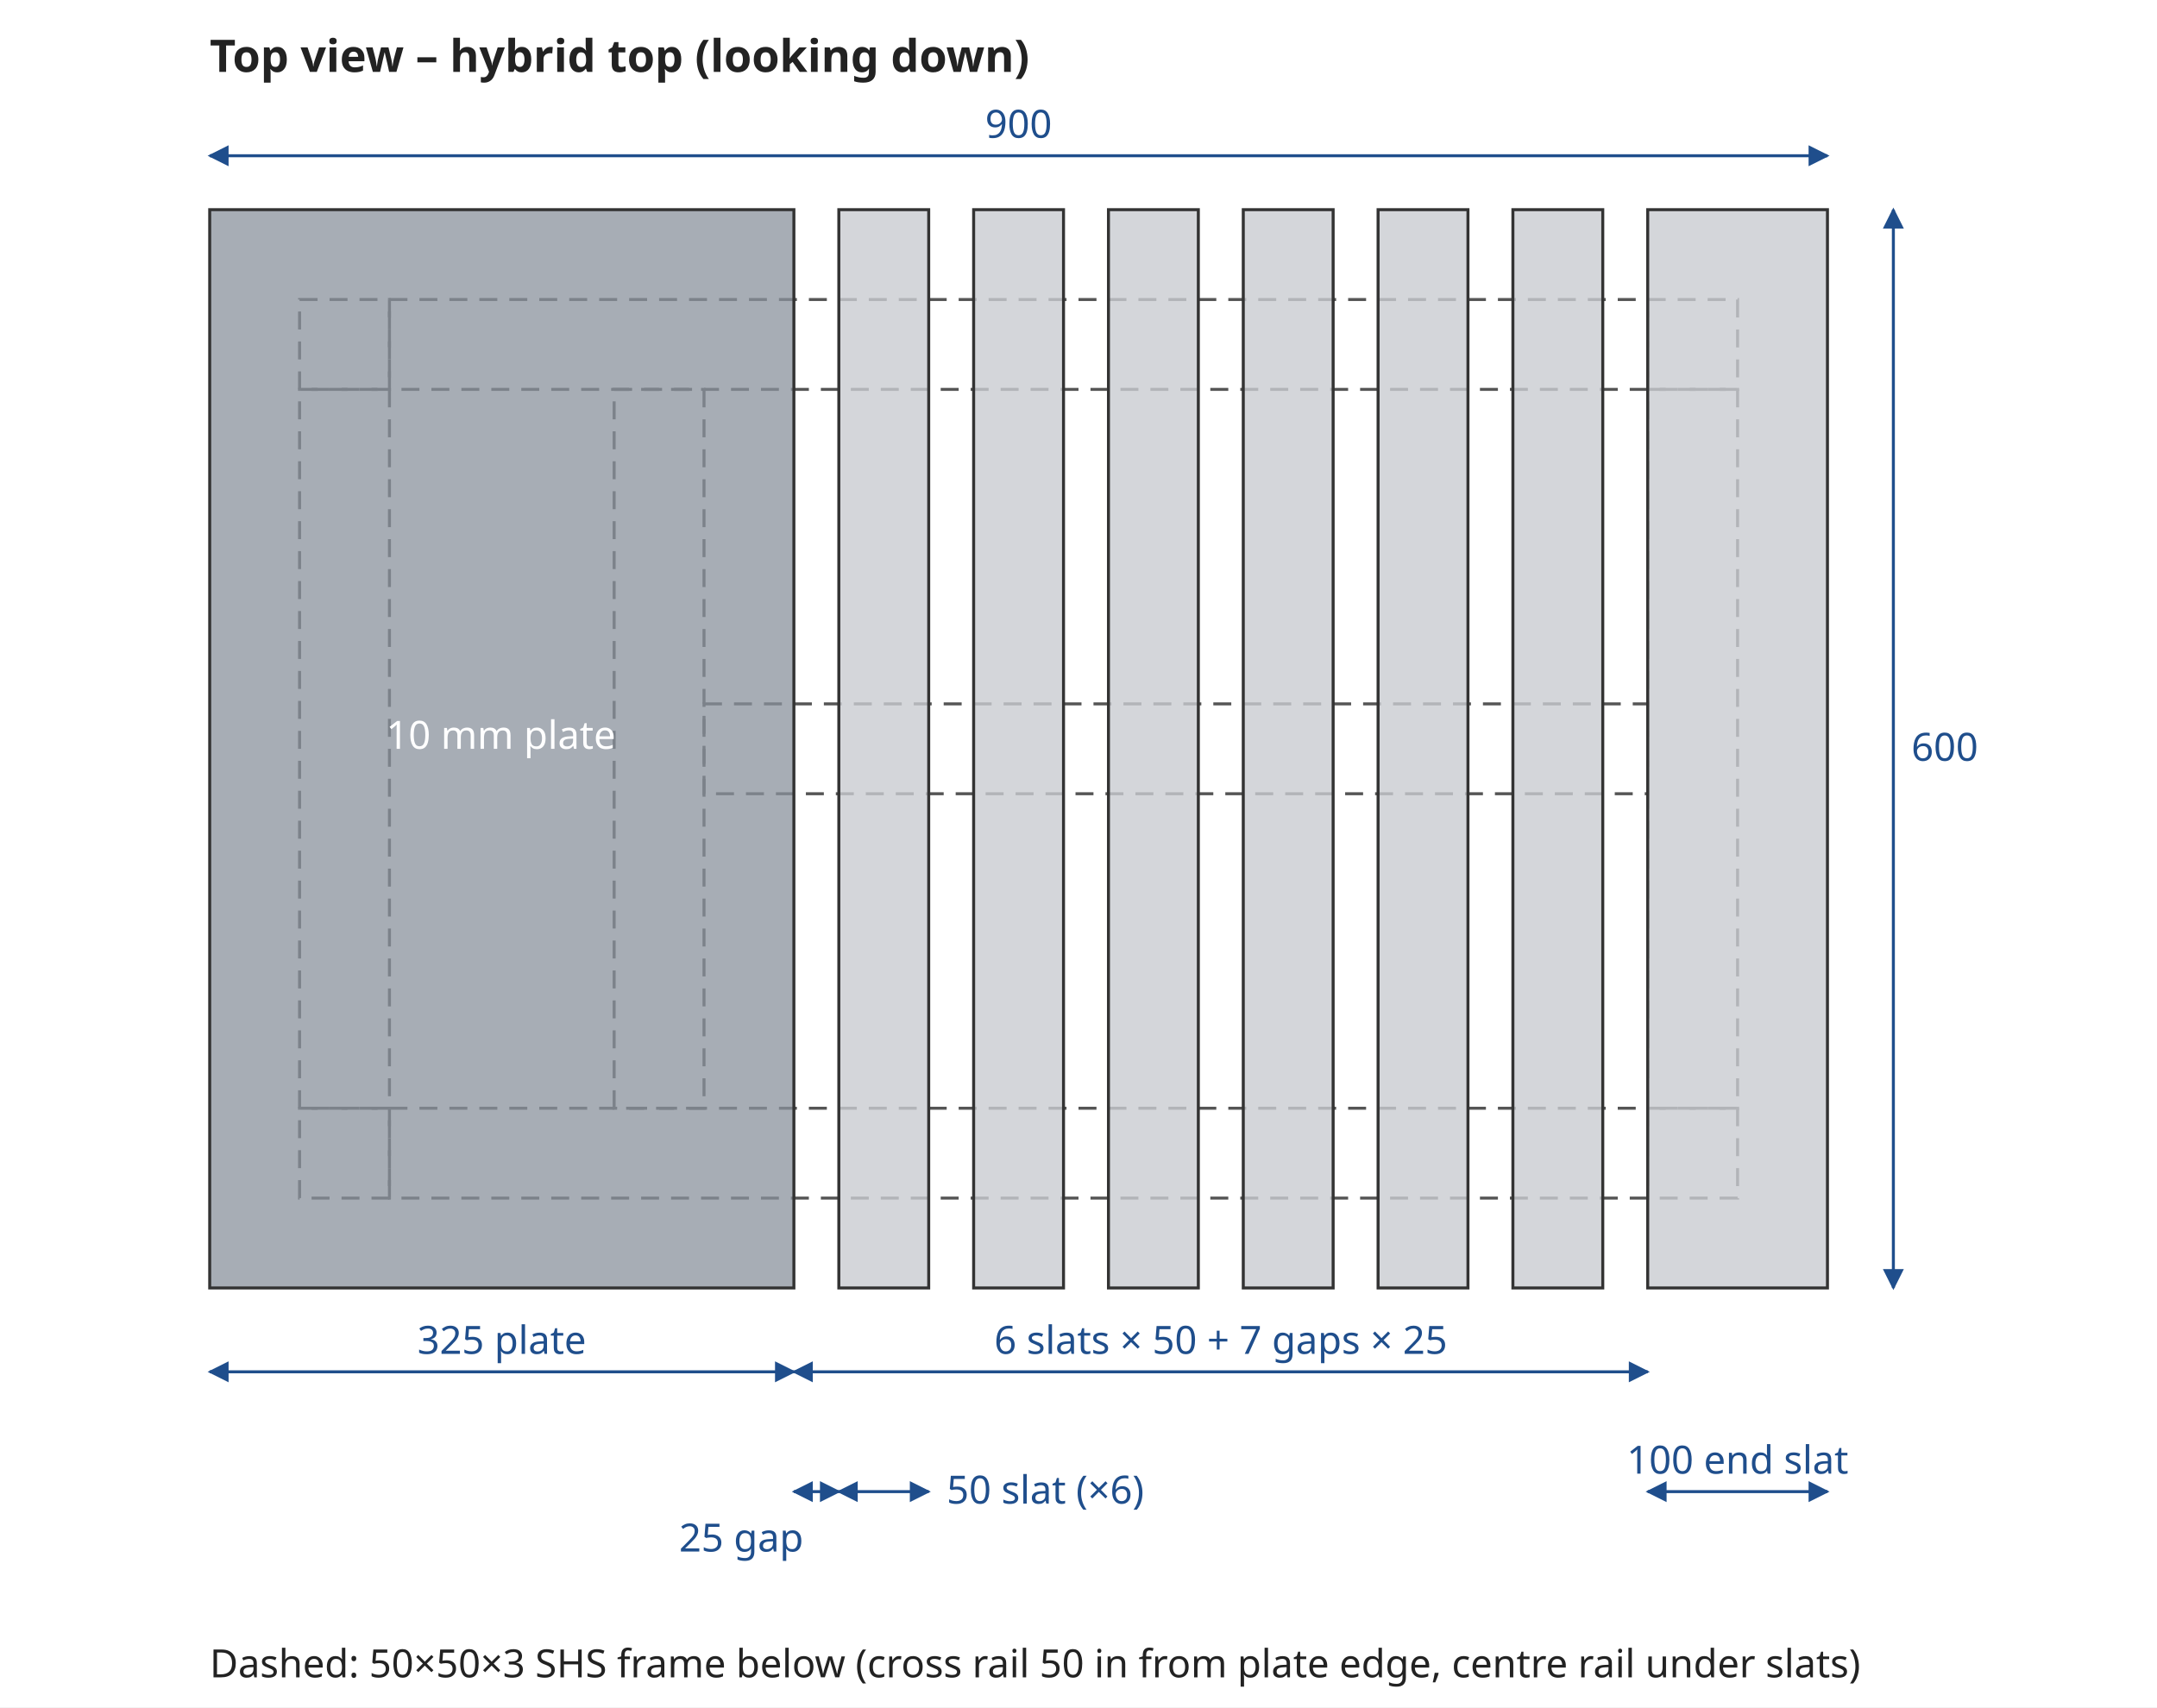
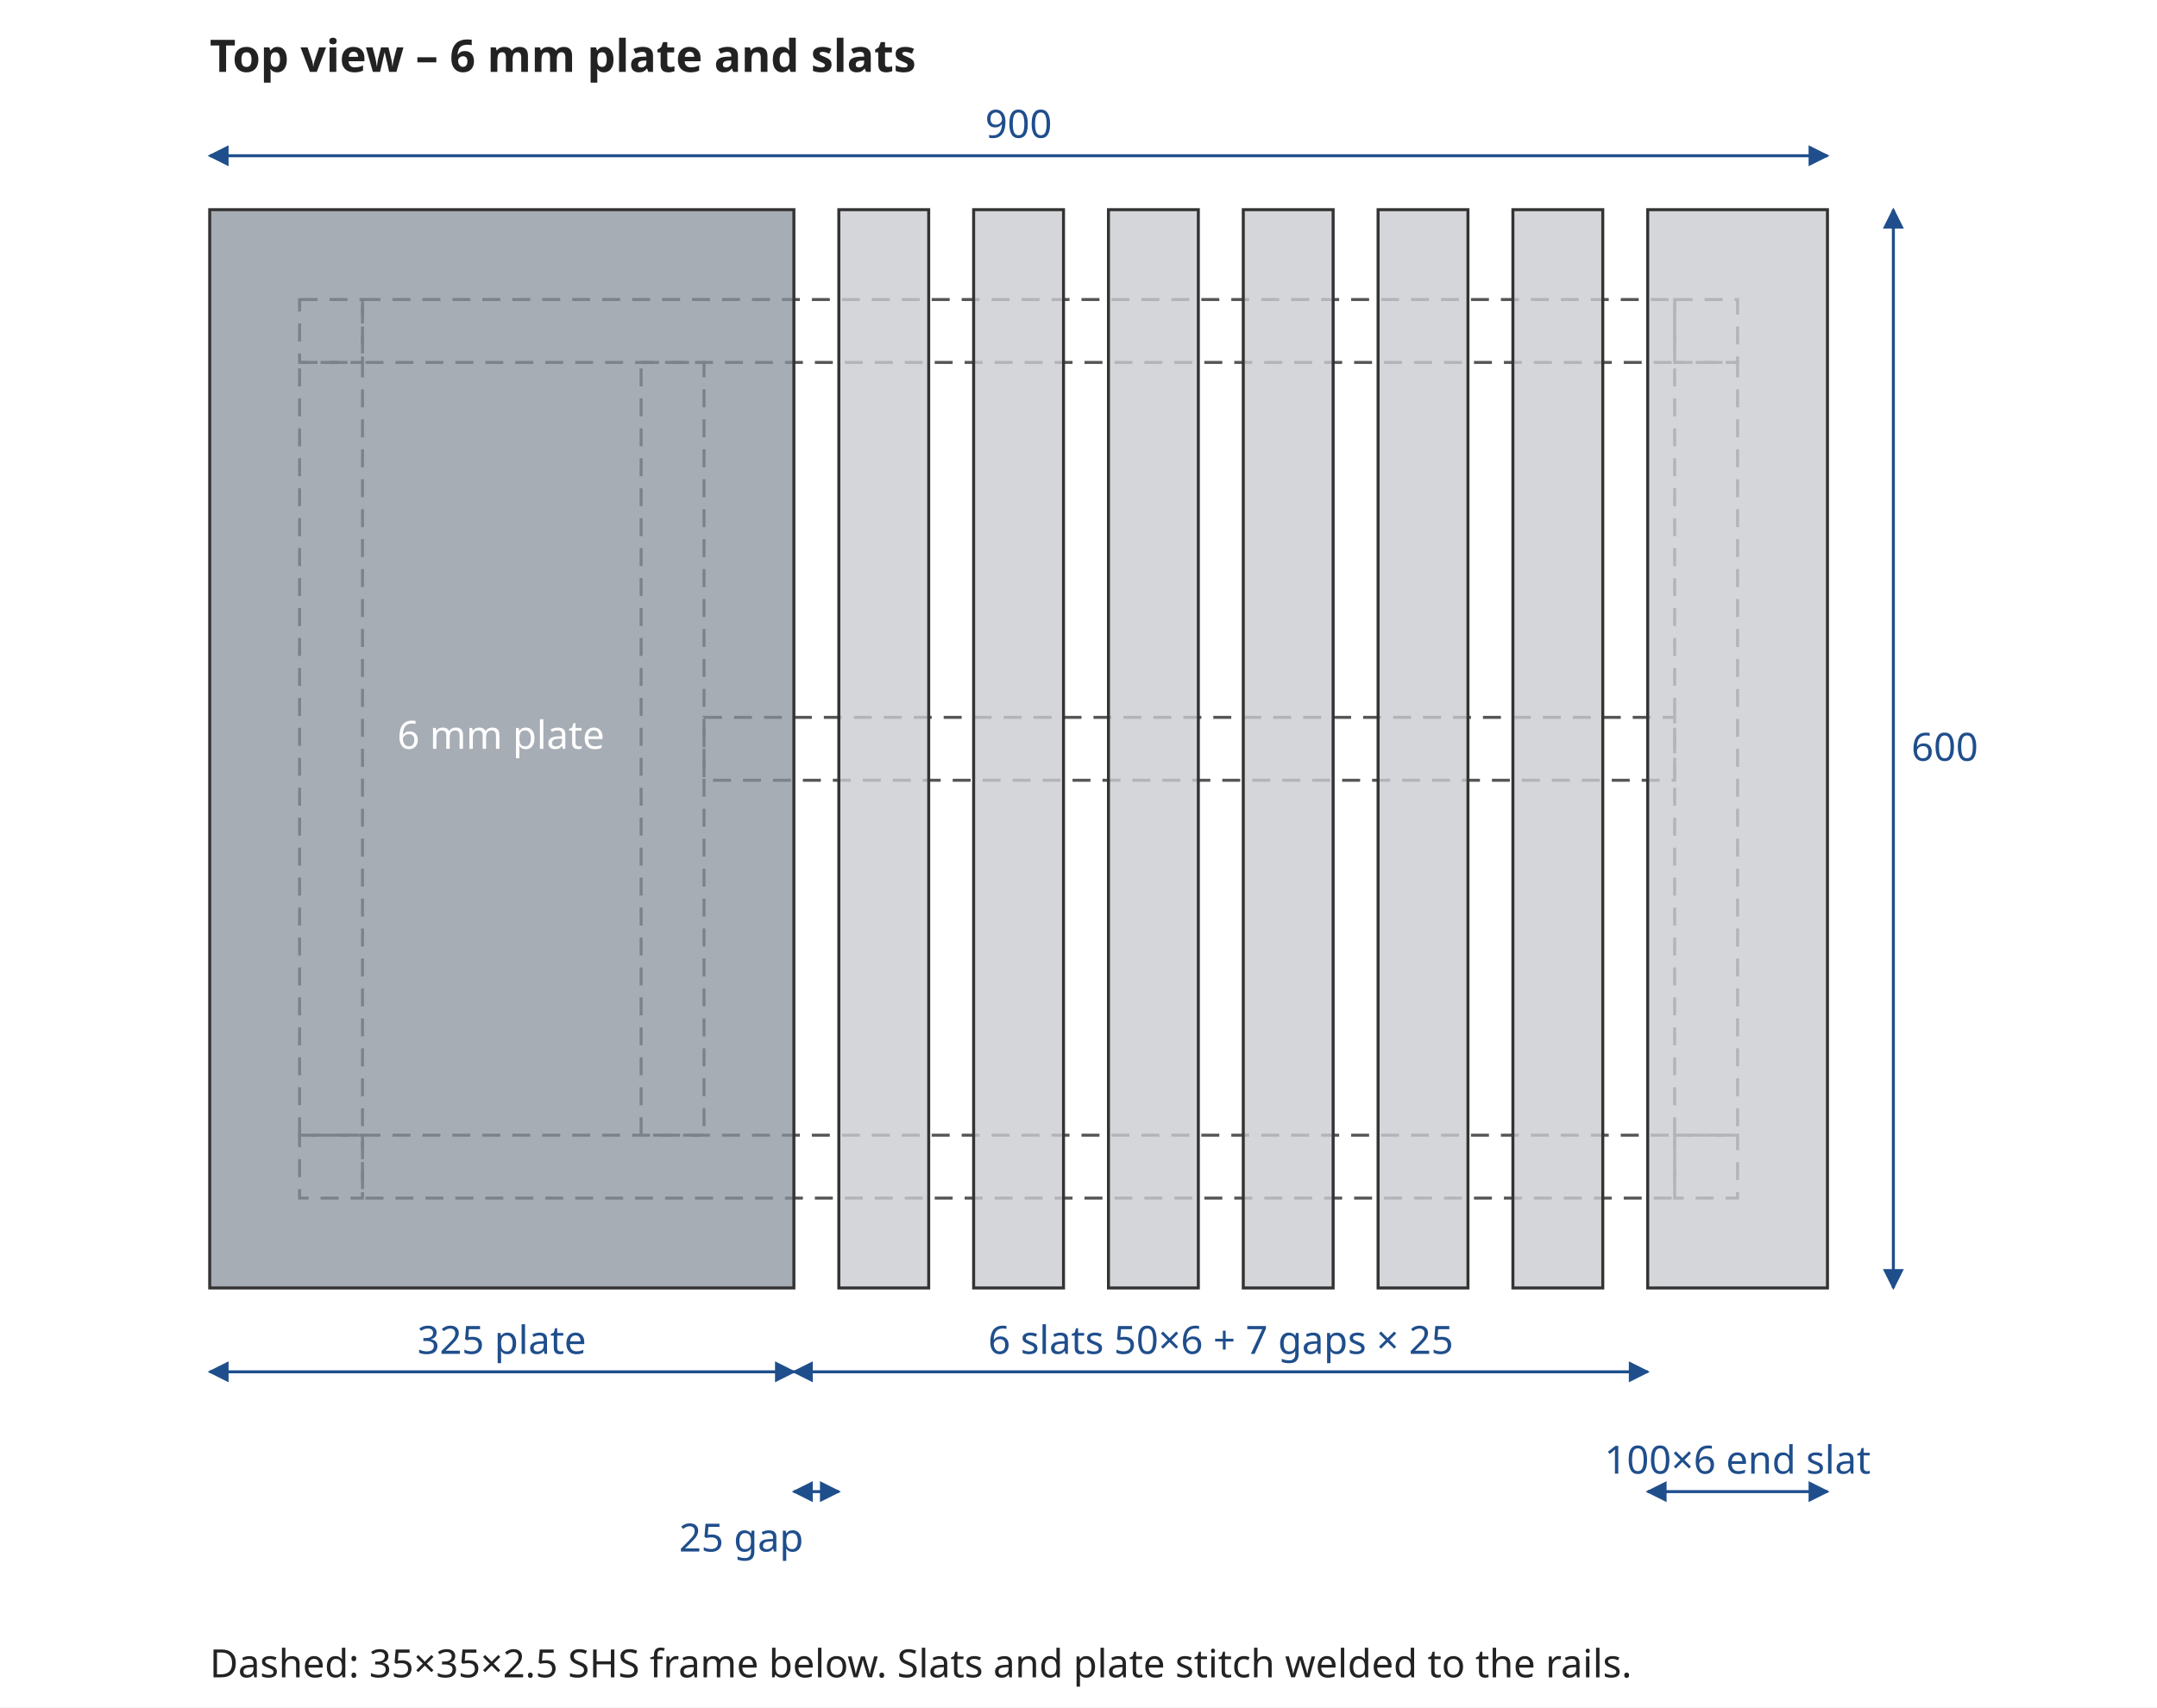
<svg xmlns="http://www.w3.org/2000/svg" width="720.0" height="570.0" viewBox="0 0 720.0 570.0">
  <style>
.bg{fill:#ffffff}.st{fill:#c9ccd1;stroke:#333;stroke-width:1}
.pl{fill:#8a929c;stroke:#333;stroke-width:1}.hid{fill:none;stroke:#555;stroke-width:1;stroke-dasharray:6 4}
.dim{stroke:#1f4e8c;stroke-width:1;fill:none}.t{font:13px sans-serif;fill:#1f4e8c}
.lbl{font:13px sans-serif;fill:#222}.h{font:bold 15px sans-serif;fill:#222}
+ .mesh{fill:none;stroke:#6b7a8a;stroke-width:1.5;stroke-dasharray:2 2}
</style>
  <defs>
    <marker id="a" viewBox="0 0 10 10" refX="9" refY="5" markerWidth="7" markerHeight="7" orient="auto-start-reverse">
      <path d="M0 0L10 5L0 10z" fill="#1f4e8c" />
    </marker>
  </defs>
  <rect class="bg" width="720.0" height="570.0" />
-   <text class="h" x="70" y="24">Top view – hybrid top (looking down)</text>
-   <rect class="hid" x="100.0" y="100.0" width="30.0" height="30.0" />
-   <rect class="hid" x="550.0" y="100.0" width="30.0" height="30.0" />
-   <rect class="hid" x="100.0" y="370.0" width="30.0" height="30.0" />
-   <rect class="hid" x="550.0" y="370.0" width="30.0" height="30.0" />
-   <rect class="hid" x="130.0" y="100.0" width="420.0" height="30.0" />
-   <rect class="hid" x="130.0" y="370.0" width="420.0" height="30.0" />
-   <rect class="hid" x="100.0" y="130.0" width="30.0" height="240.0" />
-   <rect class="hid" x="550.0" y="130.0" width="30.0" height="240.0" />
-   <rect class="hid" x="205.0" y="130.0" width="30.0" height="240.0" />
-   <rect class="hid" x="235.0" y="235.0" width="315.0" height="30.0" />
+   <text class="h" x="70" y="24">Top view – 6 mm plate and slats</text>
+   <rect class="hid" x="100.0" y="100.0" width="21.0" height="21.0" />
+   <rect class="hid" x="559.0" y="100.0" width="21.0" height="21.0" />
+   <rect class="hid" x="100.0" y="379.0" width="21.0" height="21.0" />
+   <rect class="hid" x="559.0" y="379.0" width="21.0" height="21.0" />
+   <rect class="hid" x="121.0" y="100.0" width="438.0" height="21.0" />
+   <rect class="hid" x="121.0" y="379.0" width="438.0" height="21.0" />
+   <rect class="hid" x="100.0" y="121.0" width="21.0" height="258.0" />
+   <rect class="hid" x="559.0" y="121.0" width="21.0" height="258.0" />
+   <rect class="hid" x="214.0" y="121.0" width="21.0" height="258.0" />
+   <rect class="hid" x="235.0" y="239.5" width="324.0" height="21.0" />
  <rect class="pl" fill-opacity="0.75" x="70.0" y="70.0" width="195.0" height="360.0" />
-   <text class="lbl" x="167.2" y="250.0" text-anchor="middle" fill="#fff" style="fill:#fff">10 mm plate</text>
+   <text class="lbl" x="167.2" y="250.0" text-anchor="middle" style="fill:#fff">6 mm plate</text>
  <rect class="st" fill-opacity="0.8" x="280.0" y="70.0" width="30.0" height="360.0" />
  <rect class="st" fill-opacity="0.8" x="325.0" y="70.0" width="30.0" height="360.0" />
  <rect class="st" fill-opacity="0.8" x="370.0" y="70.0" width="30.0" height="360.0" />
  <rect class="st" fill-opacity="0.8" x="415.0" y="70.0" width="30.0" height="360.0" />
  <rect class="st" fill-opacity="0.8" x="460.0" y="70.0" width="30.0" height="360.0" />
  <rect class="st" fill-opacity="0.8" x="505.0" y="70.0" width="30.0" height="360.0" />
  <rect class="st" fill-opacity="0.8" x="550.0" y="70.0" width="60.0" height="360.0" />
  <line class="dim" x1="70.0" y1="52" x2="610.0" y2="52" marker-start="url(#a)" marker-end="url(#a)" />
  <text class="t" x="340.0" y="46" text-anchor="middle">900</text>
  <line class="dim" x1="70.0" y1="458.0" x2="265.0" y2="458.0" marker-start="url(#a)" marker-end="url(#a)" />
  <text class="t" x="167.5" y="452.0" text-anchor="middle">325 plate</text>
+   <line class="dim" x1="265.0" y1="458.0" x2="550.0" y2="458.0" marker-start="url(#a)" marker-end="url(#a)" />
+   <text class="t" x="407.5" y="452.0" text-anchor="middle">6 slats 50×6 + 7 gaps × 25</text>
+   <line class="dim" x1="550.0" y1="498.0" x2="610.0" y2="498.0" marker-start="url(#a)" marker-end="url(#a)" />
+   <text class="t" x="580.0" y="492.0" text-anchor="middle">100×6 end slat</text>
  <line class="dim" x1="265.0" y1="498.0" x2="280.0" y2="498.0" marker-start="url(#a)" marker-end="url(#a)" />
  <text class="t" x="272.5" y="492.0" text-anchor="middle" />
  <text class="t" x="268.2" y="518.0" text-anchor="end">25 gap</text>
-   <line class="dim" x1="280.0" y1="498.0" x2="310.0" y2="498.0" marker-start="url(#a)" marker-end="url(#a)" />
-   <text class="t" x="295.0" y="492.0" text-anchor="middle" />
-   <text class="t" x="316.0" y="502.0" text-anchor="start">50 slat (×6)</text>
-   <line class="dim" x1="265.0" y1="458.0" x2="550.0" y2="458.0" marker-start="url(#a)" marker-end="url(#a)" />
-   <text class="t" x="407.5" y="452.0" text-anchor="middle">6 slats × 50 + 7 gaps × 25</text>
-   <line class="dim" x1="550.0" y1="498.0" x2="610.0" y2="498.0" marker-start="url(#a)" marker-end="url(#a)" />
-   <text class="t" x="580.0" y="492.0" text-anchor="middle">100 end slat</text>
  <line class="dim" x1="632.0" y1="70.0" x2="632.0" y2="430.0" marker-start="url(#a)" marker-end="url(#a)" />
  <text class="t" x="638.0" y="254.0">600</text>
-   <text class="lbl" x="70" y="560.0">Dashed: 50×50×3 SHS frame below (cross rail 50 in from plate edge, centre rail under slats)</text>
+   <text class="lbl" x="70" y="560.0">Dashed: 35×35×2.5 SHS frame below. Slats and plate stitch welded to the rails.</text>
</svg>
